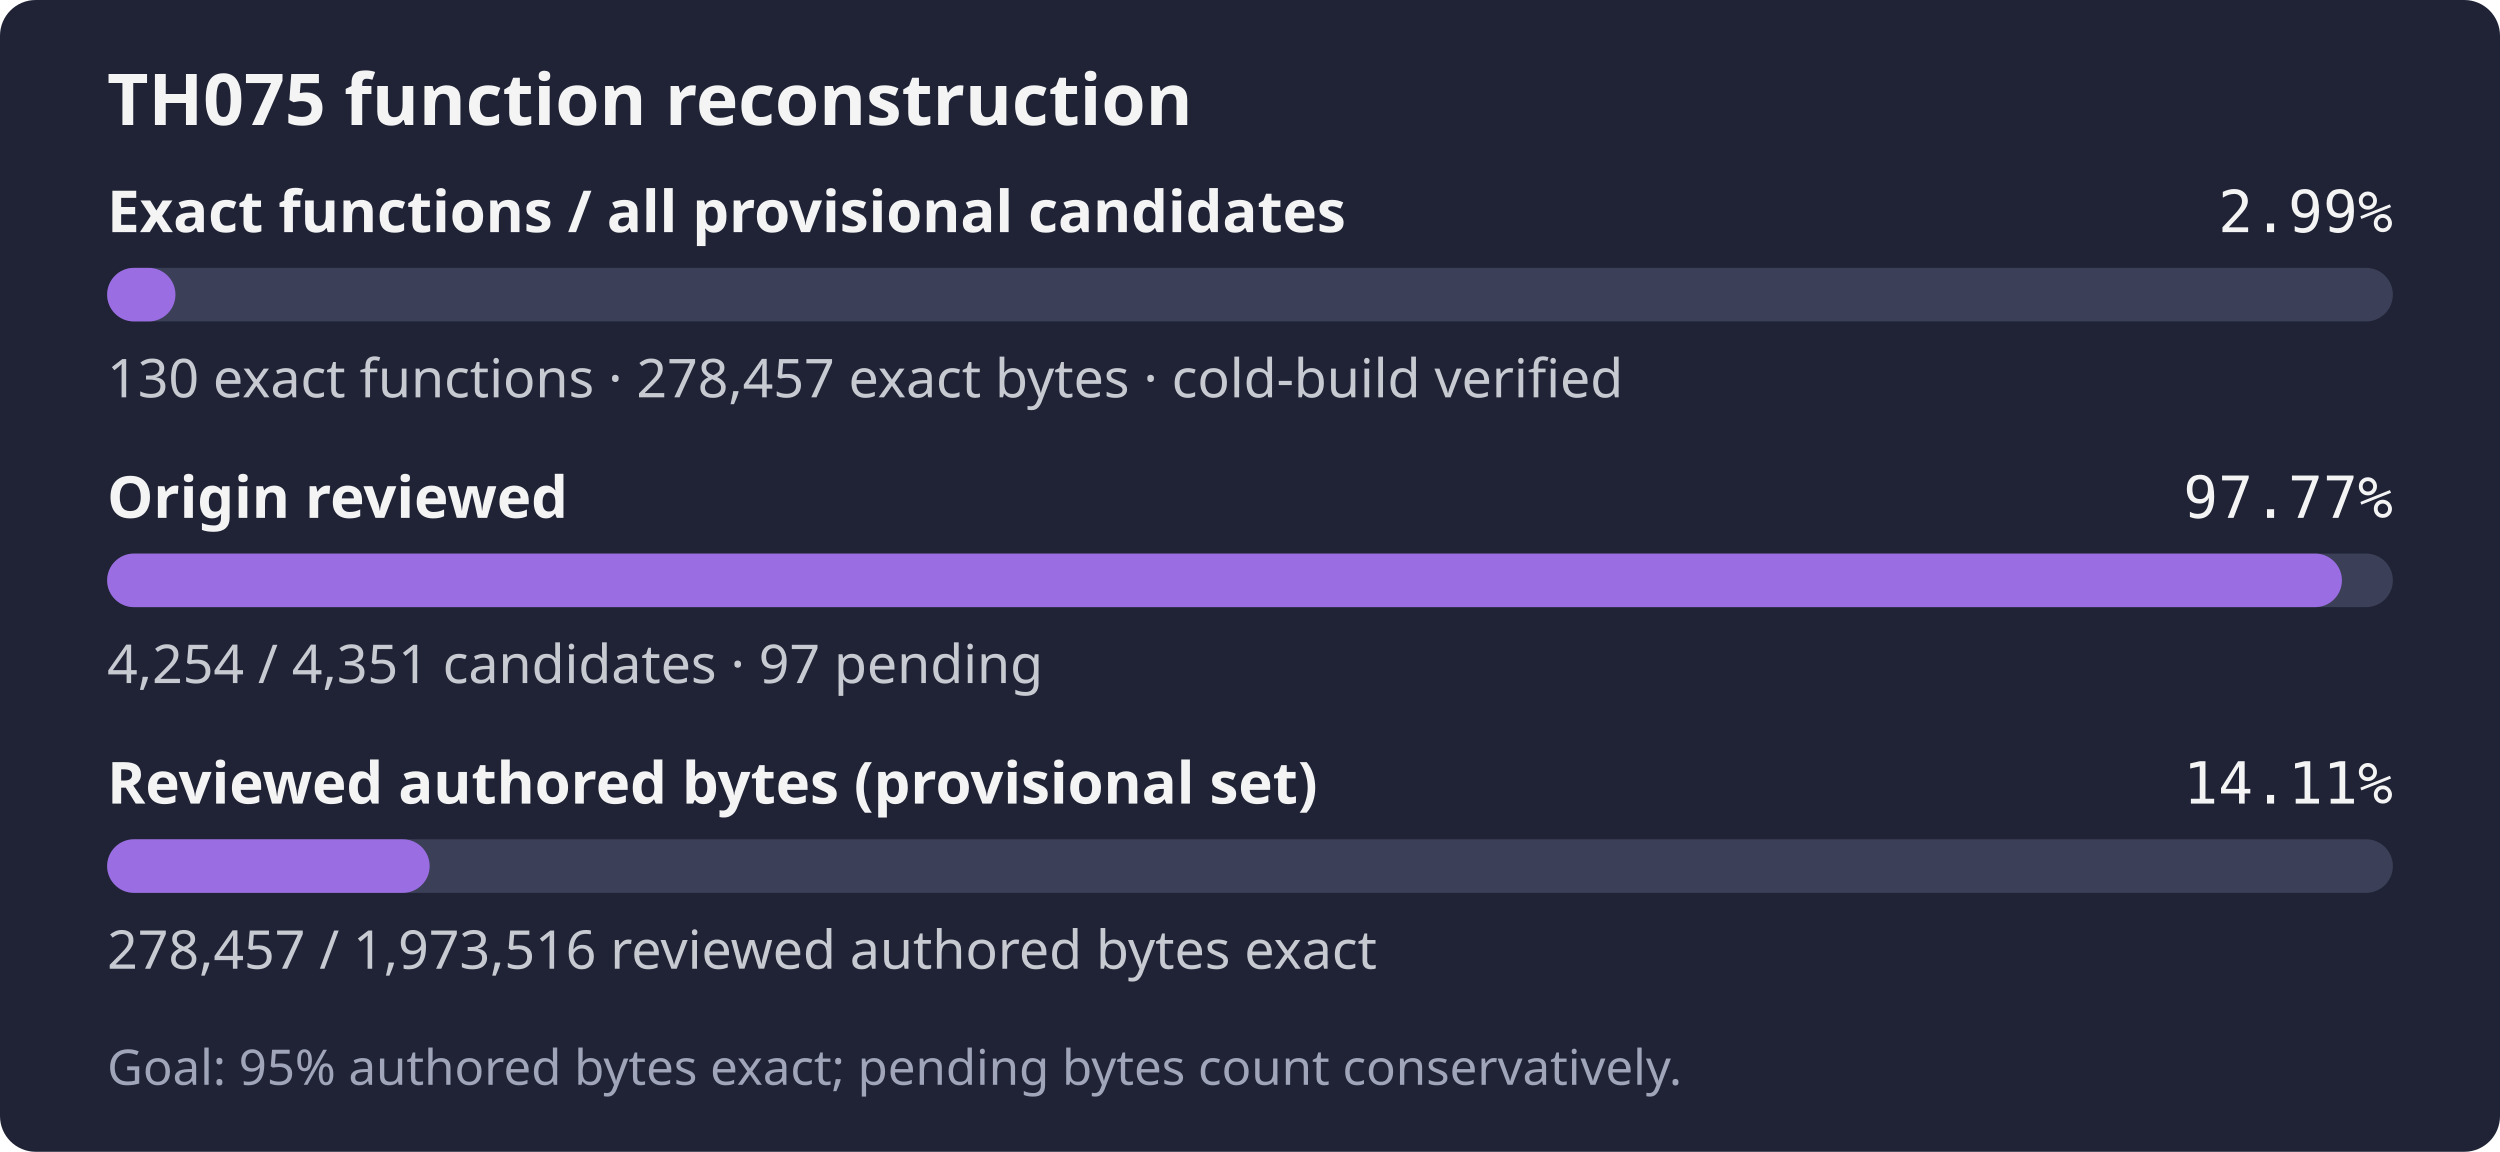
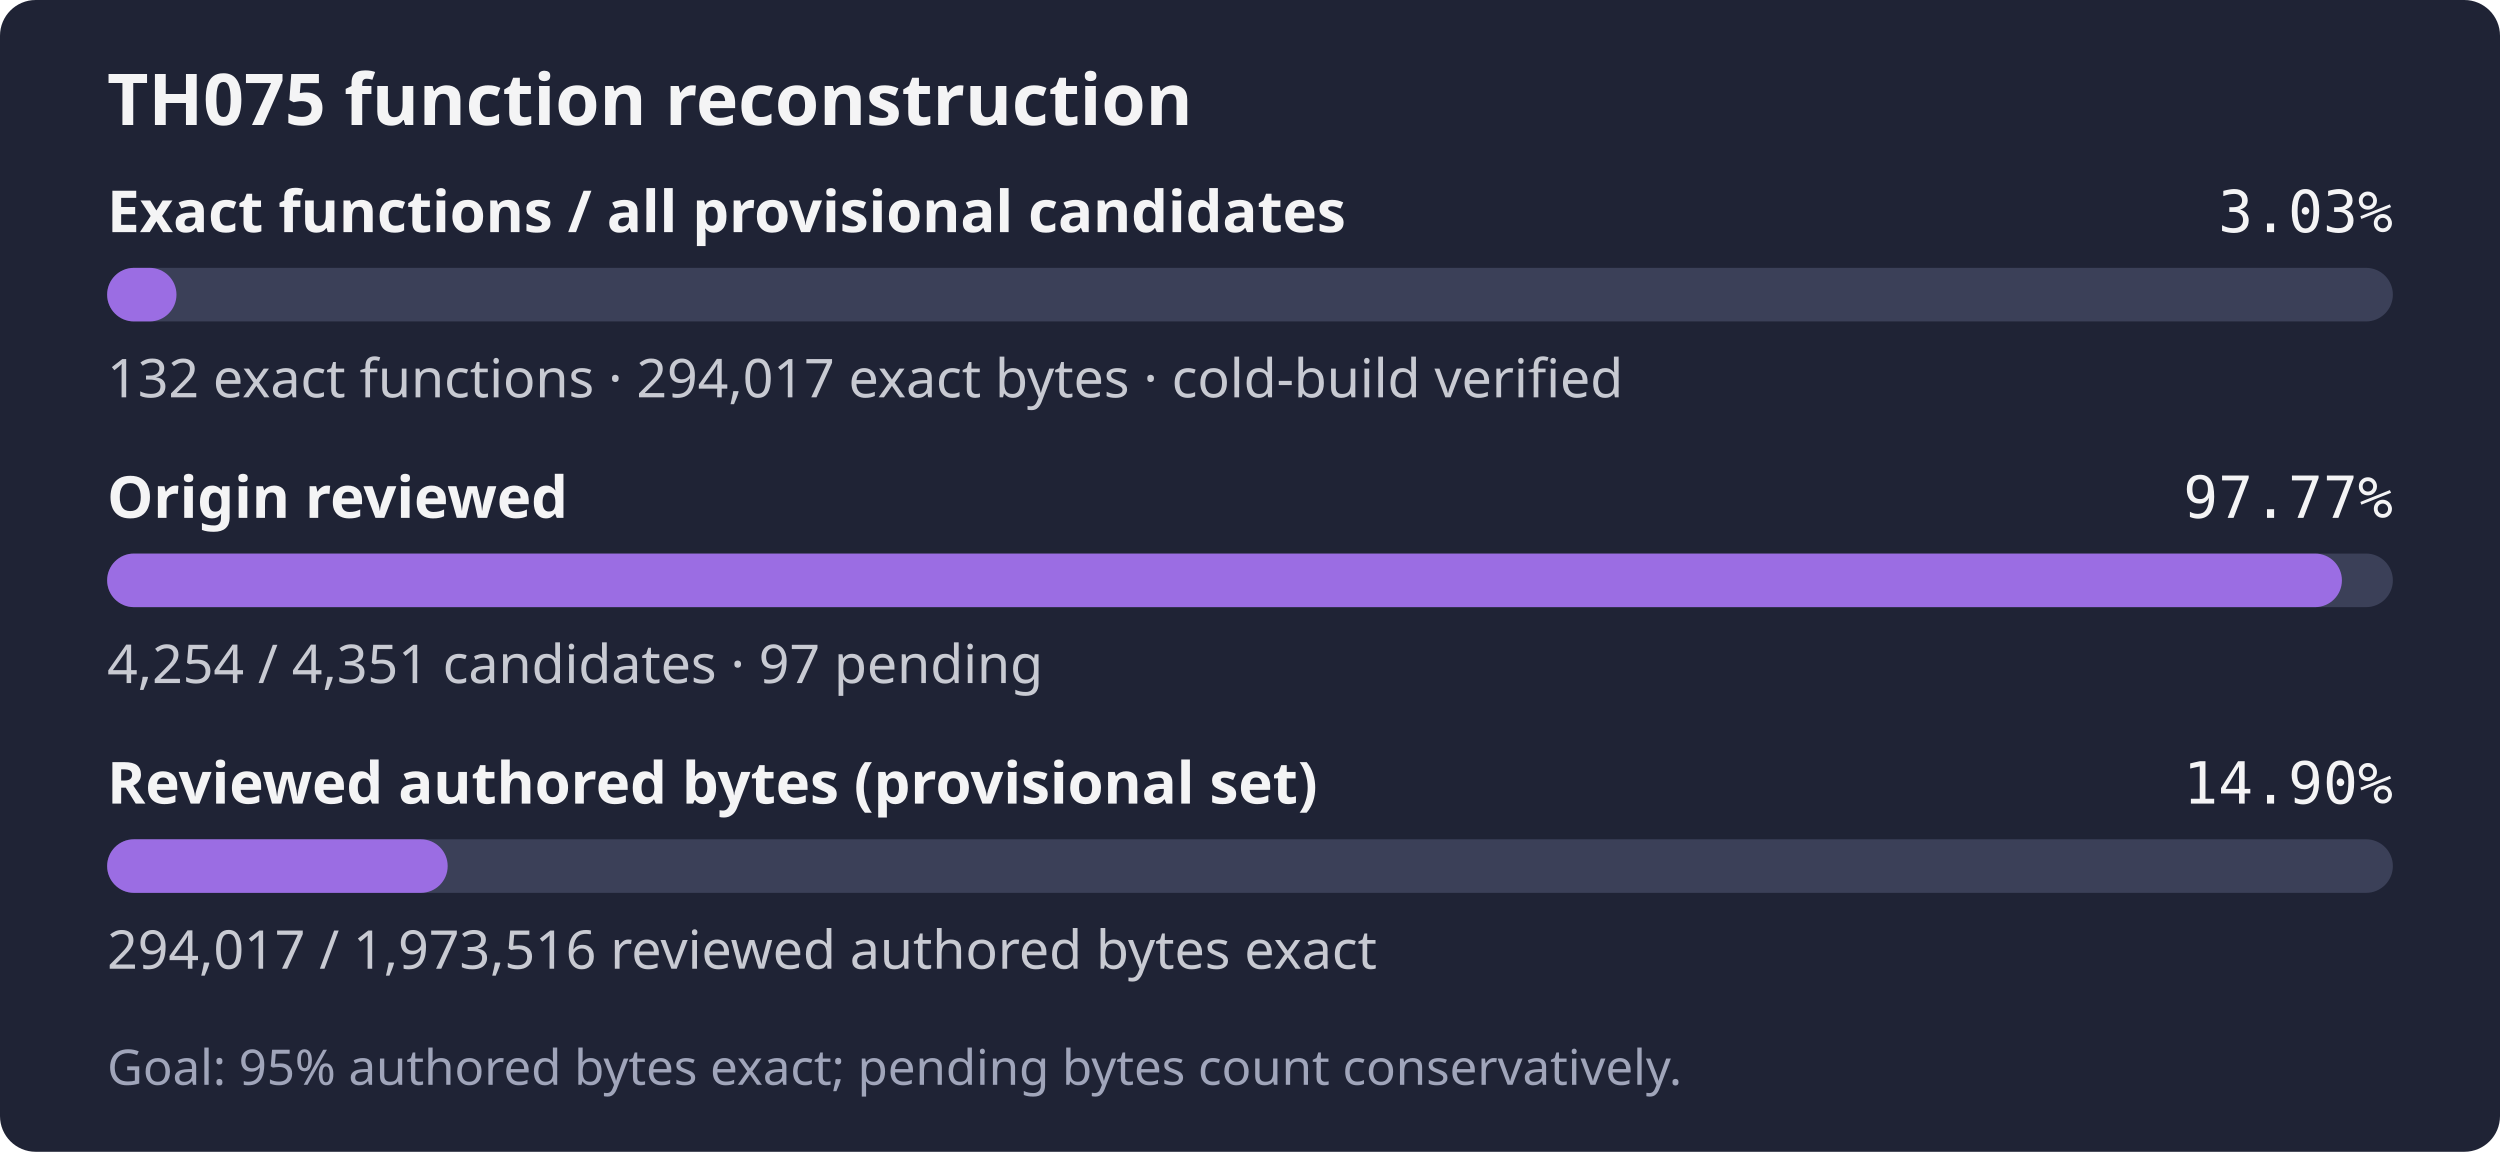
- <svg xmlns="http://www.w3.org/2000/svg" width="560" height="258" role="img" aria-label="TH075: 130 exact functions, 278,457 exact bytes; 4,254 of 4,351 candidates reviewed; Goal: 95% authored bytes exact; pending bytes count conservatively.">
+ <svg xmlns="http://www.w3.org/2000/svg" width="560" height="258" role="img" aria-label="TH075: 132 exact functions, 294,017 exact bytes; 4,254 of 4,351 candidates reviewed; Goal: 95% authored bytes exact; pending bytes count conservatively.">
  <rect width="560" height="258" rx="8" fill="#1f2335" />
  <text x="24" y="28" fill="#f4f4f5" font-family="sans-serif" font-size="16" font-weight="600">TH075 function reconstruction</text>
  <text x="24" y="52" fill="#f4f4f5" font-family="sans-serif" font-size="13" font-weight="600">Exact functions / all provisional candidates</text>
-   <text x="536" y="52" fill="#f4f4f5" text-anchor="end" font-family="monospace" font-size="13">2.99%</text>
+   <text x="536" y="52" fill="#f4f4f5" text-anchor="end" font-family="monospace" font-size="13">3.03%</text>
  <rect x="24" y="60" width="512" height="12" rx="6" fill="#3b4058" />
-   <rect x="24" y="60" width="15.30" height="12" rx="6" fill="#9b6de3" />
-   <text x="24" y="89" fill="#c8cad2" font-family="sans-serif" font-size="12">130 exact functions · 278,457 exact bytes · cold-build verified</text>
+   <rect x="24" y="60" width="15.53" height="12" rx="6" fill="#9b6de3" />
+   <text x="24" y="89" fill="#c8cad2" font-family="sans-serif" font-size="12">132 exact functions · 294,017 exact bytes · cold-build verified</text>
  <text x="24" y="116" fill="#f4f4f5" font-family="sans-serif" font-size="13" font-weight="600">Origin reviewed</text>
  <text x="536" y="116" fill="#f4f4f5" text-anchor="end" font-family="monospace" font-size="13">97.77%</text>
  <rect x="24" y="124" width="512" height="12" rx="6" fill="#3b4058" />
  <rect x="24" y="124" width="500.59" height="12" rx="6" fill="#9b6de3" />
  <text x="24" y="153" fill="#c8cad2" font-family="sans-serif" font-size="12">4,254 / 4,351 candidates · 97 pending</text>
  <text x="24" y="180" fill="#f4f4f5" font-family="sans-serif" font-size="13" font-weight="600">Reviewed authored bytes (provisional set)</text>
-   <text x="536" y="180" fill="#f4f4f5" text-anchor="end" font-family="monospace" font-size="13">14.11%</text>
+   <text x="536" y="180" fill="#f4f4f5" text-anchor="end" font-family="monospace" font-size="13">14.90%</text>
  <rect x="24" y="188" width="512" height="12" rx="6" fill="#3b4058" />
-   <rect x="24" y="188" width="72.24" height="12" rx="6" fill="#9b6de3" />
-   <text x="24" y="217" fill="#c8cad2" font-family="sans-serif" font-size="12">278,457 / 1,973,516 reviewed authored bytes exact</text>
+   <rect x="24" y="188" width="76.28" height="12" rx="6" fill="#9b6de3" />
+   <text x="24" y="217" fill="#c8cad2" font-family="sans-serif" font-size="12">294,017 / 1,973,516 reviewed authored bytes exact</text>
  <text x="24" y="243" fill="#a0a5ba" font-family="sans-serif" font-size="11">Goal: 95% authored bytes exact; pending bytes count conservatively.</text>
</svg>
